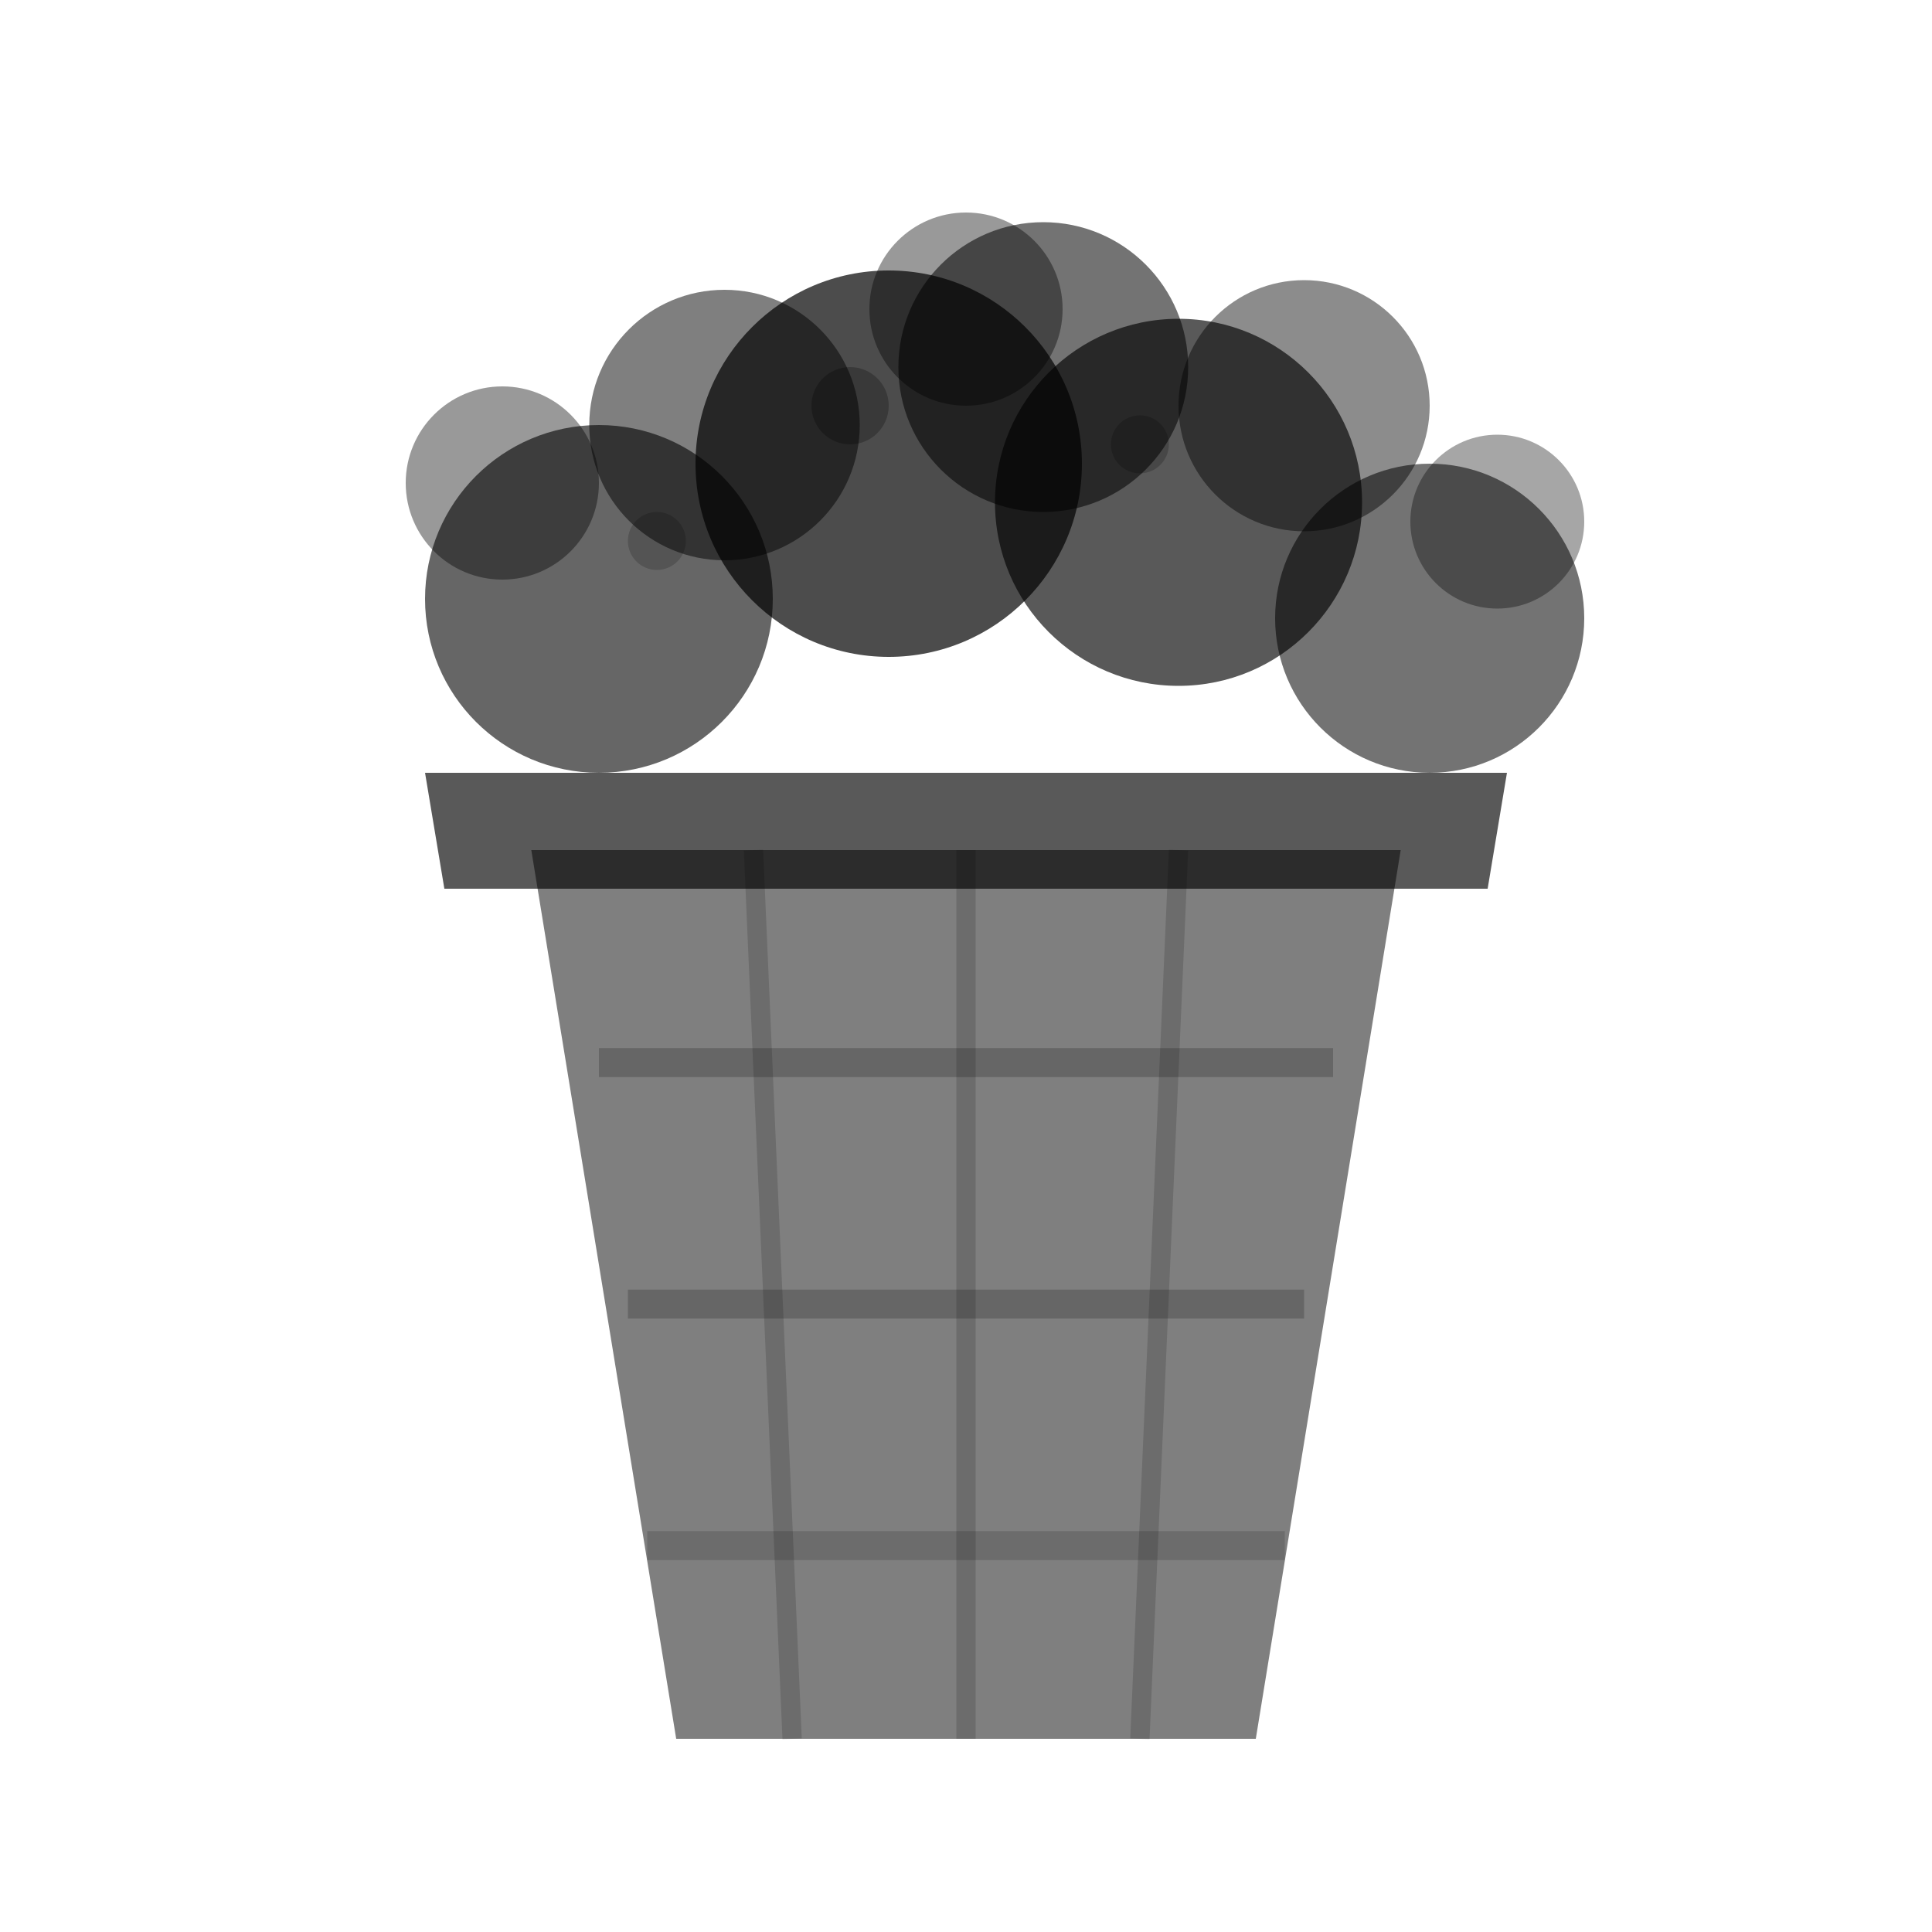
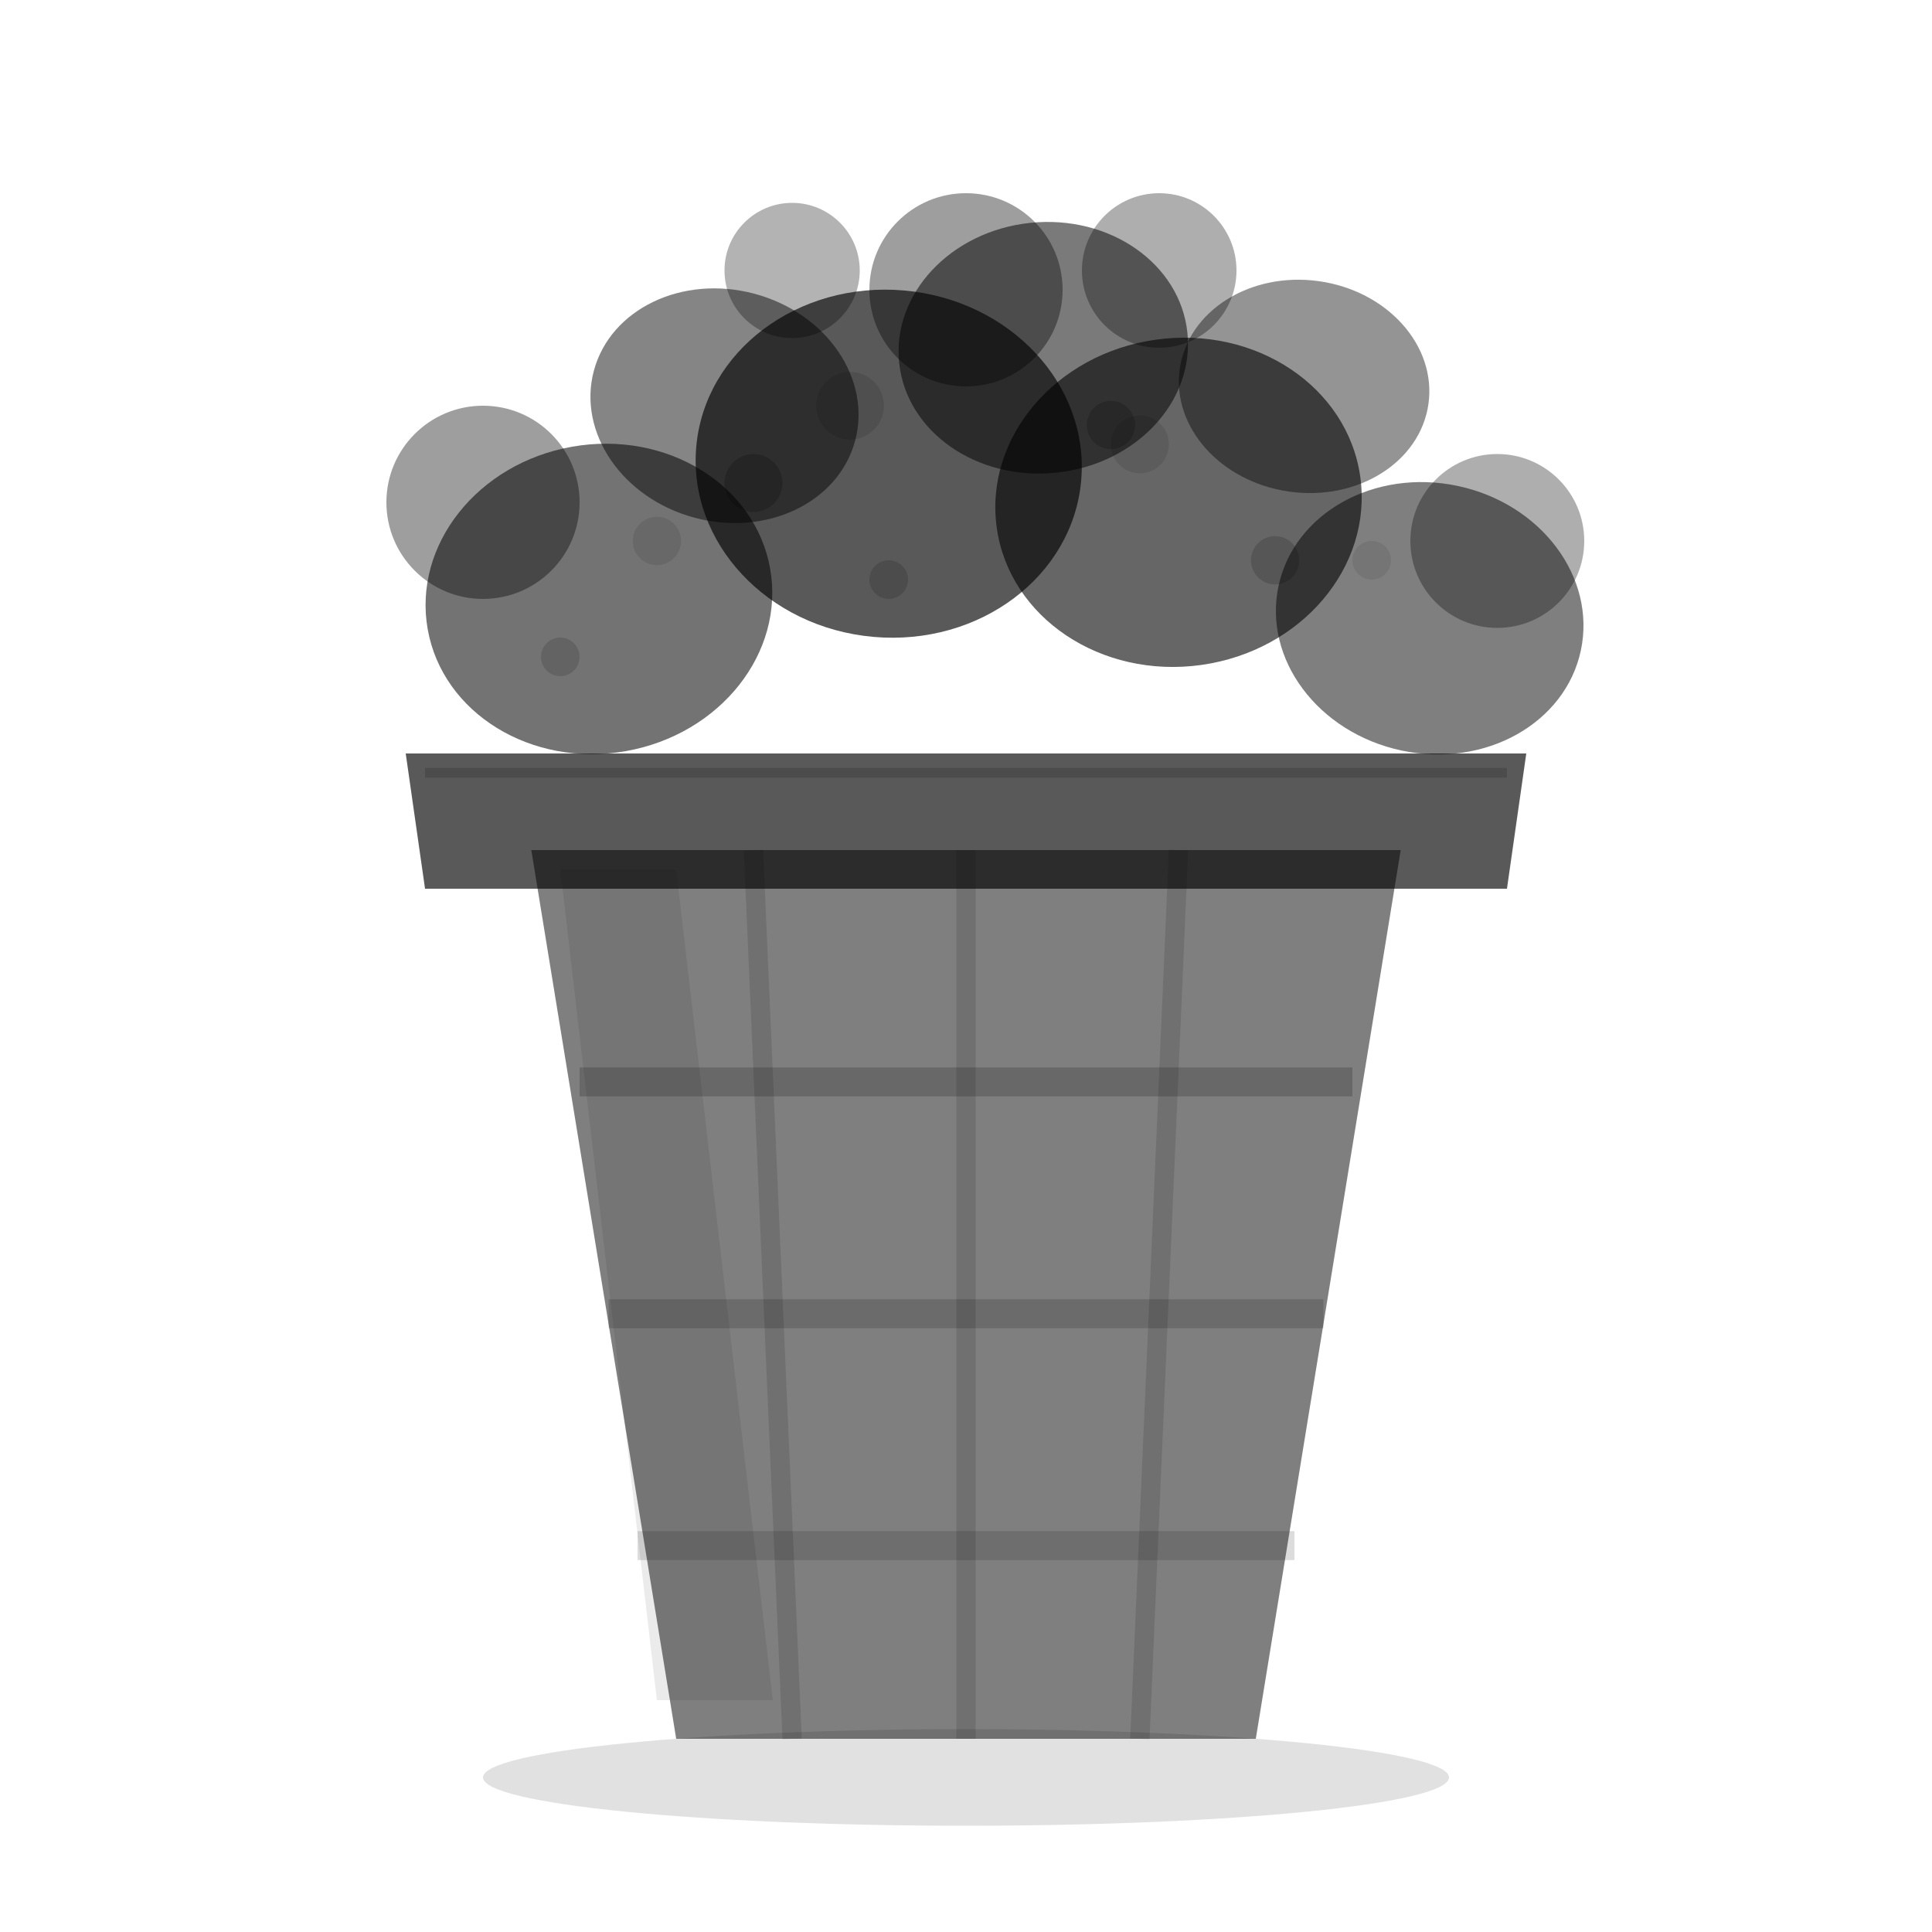
<svg xmlns="http://www.w3.org/2000/svg" viewBox="0 0 200 200" fill="none">
+   <ellipse cx="100" cy="184" rx="50" ry="5" fill="currentColor" opacity="0.12" />
  <path d="M55 88 L70 180 L130 180 L145 88 Z" fill="currentColor" opacity="0.5" />
-   <path d="M44 80 L156 80 L154 92 L46 92 Z" fill="currentColor" opacity="0.65" rx="4" />
-   <line x1="62" y1="110" x2="138" y2="110" stroke="currentColor" stroke-width="3" opacity="0.2" />
-   <line x1="65" y1="135" x2="135" y2="135" stroke="currentColor" stroke-width="3" opacity="0.2" />
-   <line x1="67" y1="160" x2="133" y2="160" stroke="currentColor" stroke-width="3" opacity="0.15" />
-   <path d="M78 88 L82 180" stroke="currentColor" stroke-width="2" opacity="0.15" />
-   <path d="M100 88 L100 180" stroke="currentColor" stroke-width="2" opacity="0.15" />
-   <path d="M122 88 L118 180" stroke="currentColor" stroke-width="2" opacity="0.15" />
-   <circle cx="62" cy="62" r="18" fill="currentColor" opacity="0.6" />
-   <circle cx="92" cy="48" r="20" fill="currentColor" opacity="0.7" />
-   <circle cx="122" cy="52" r="19" fill="currentColor" opacity="0.65" />
-   <circle cx="148" cy="64" r="16" fill="currentColor" opacity="0.55" />
-   <circle cx="75" cy="44" r="14" fill="currentColor" opacity="0.5" />
-   <circle cx="108" cy="38" r="15" fill="currentColor" opacity="0.55" />
-   <circle cx="135" cy="42" r="13" fill="currentColor" opacity="0.45" />
-   <circle cx="52" cy="50" r="10" fill="currentColor" opacity="0.4" />
-   <circle cx="155" cy="54" r="9" fill="currentColor" opacity="0.35" />
-   <circle cx="100" cy="32" r="10" fill="currentColor" opacity="0.4" />
-   <circle cx="88" cy="42" r="4" fill="currentColor" opacity="0.25" />
-   <circle cx="118" cy="46" r="3" fill="currentColor" opacity="0.2" />
-   <circle cx="68" cy="56" r="3" fill="currentColor" opacity="0.18" />
+   <path d="M58 90 L68 176 L80 176 L70 90 Z" fill="currentColor" opacity="0.08" />
+   <path d="M42 78 L158 78 L156 92 L44 92 Z" fill="currentColor" opacity="0.65" rx="4" />
+   <line x1="44" y1="80" x2="156" y2="80" stroke="currentColor" stroke-width="1" opacity="0.15" />
+   <line x1="60" y1="112" x2="140" y2="112" stroke="currentColor" stroke-width="3" opacity="0.18" />
+   <line x1="63" y1="136" x2="137" y2="136" stroke="currentColor" stroke-width="3" opacity="0.16" />
+   <line x1="66" y1="160" x2="134" y2="160" stroke="currentColor" stroke-width="3" opacity="0.14" />
+   <path d="M78 88 L82 180" stroke="currentColor" stroke-width="2" opacity="0.12" />
+   <path d="M100 88 L100 180" stroke="currentColor" stroke-width="2" opacity="0.12" />
+   <path d="M122 88 L118 180" stroke="currentColor" stroke-width="2" opacity="0.12" />
+   <ellipse cx="62" cy="62" rx="18" ry="16" fill="currentColor" opacity="0.55" transform="rotate(-10 62 62)" />
+   <ellipse cx="92" cy="48" rx="20" ry="18" fill="currentColor" opacity="0.65" transform="rotate(5 92 48)" />
+   <ellipse cx="122" cy="52" rx="19" ry="17" fill="currentColor" opacity="0.6" transform="rotate(-8 122 52)" />
+   <ellipse cx="148" cy="64" rx="16" ry="14" fill="currentColor" opacity="0.5" transform="rotate(12 148 64)" />
+   <ellipse cx="75" cy="42" rx="14" ry="12" fill="currentColor" opacity="0.48" transform="rotate(15 75 42)" />
+   <ellipse cx="108" cy="36" rx="15" ry="13" fill="currentColor" opacity="0.52" transform="rotate(-6 108 36)" />
+   <ellipse cx="135" cy="40" rx="13" ry="11" fill="currentColor" opacity="0.42" transform="rotate(8 135 40)" />
+   <circle cx="50" cy="52" r="10" fill="currentColor" opacity="0.38" />
+   <circle cx="155" cy="56" r="9" fill="currentColor" opacity="0.32" />
+   <circle cx="100" cy="30" r="10" fill="currentColor" opacity="0.38" />
+   <circle cx="82" cy="28" r="7" fill="currentColor" opacity="0.3" />
+   <circle cx="120" cy="28" r="8" fill="currentColor" opacity="0.32" />
+   <circle cx="78" cy="50" r="3" fill="currentColor" opacity="0.2" />
+   <circle cx="115" cy="44" r="2.5" fill="currentColor" opacity="0.18" />
+   <circle cx="92" cy="60" r="2" fill="currentColor" opacity="0.15" />
+   <circle cx="132" cy="58" r="2.5" fill="currentColor" opacity="0.16" />
+   <circle cx="58" cy="68" r="2" fill="currentColor" opacity="0.14" />
+   <circle cx="88" cy="42" r="3.5" fill="currentColor" opacity="0.12" />
+   <circle cx="118" cy="46" r="3" fill="currentColor" opacity="0.1" />
+   <circle cx="68" cy="56" r="2.5" fill="currentColor" opacity="0.1" />
+   <circle cx="142" cy="58" r="2" fill="currentColor" opacity="0.08" />
</svg>
